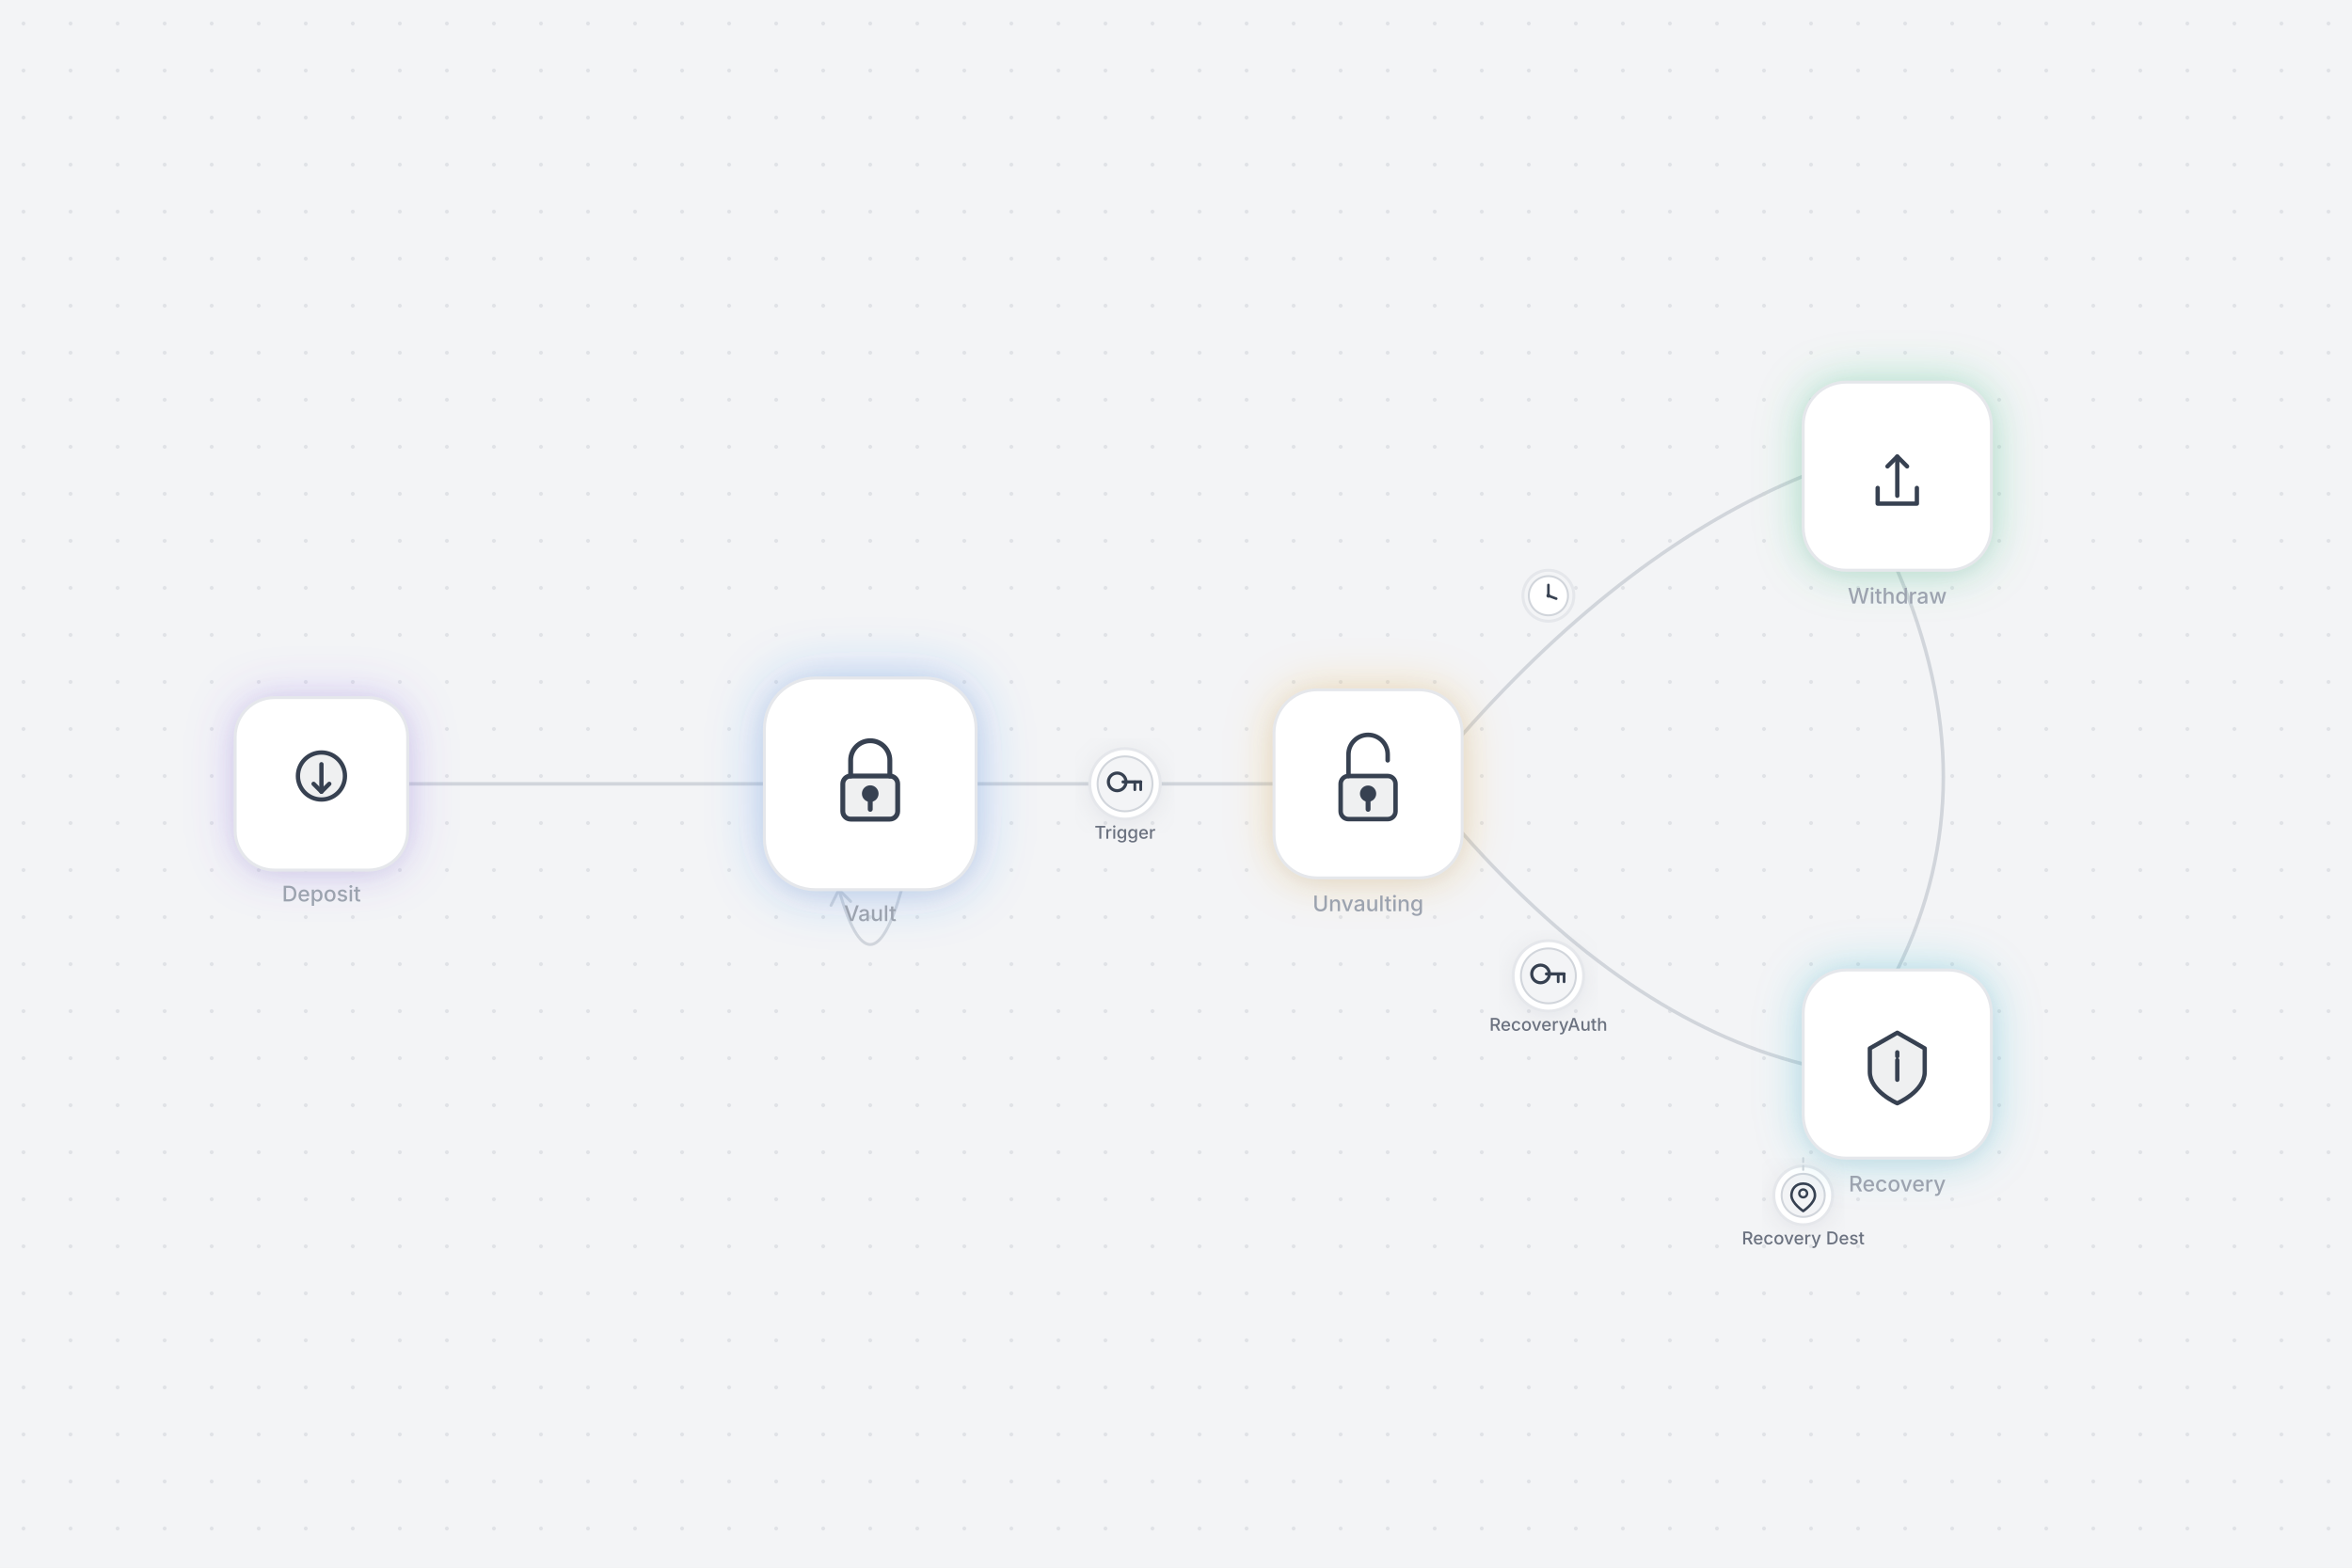
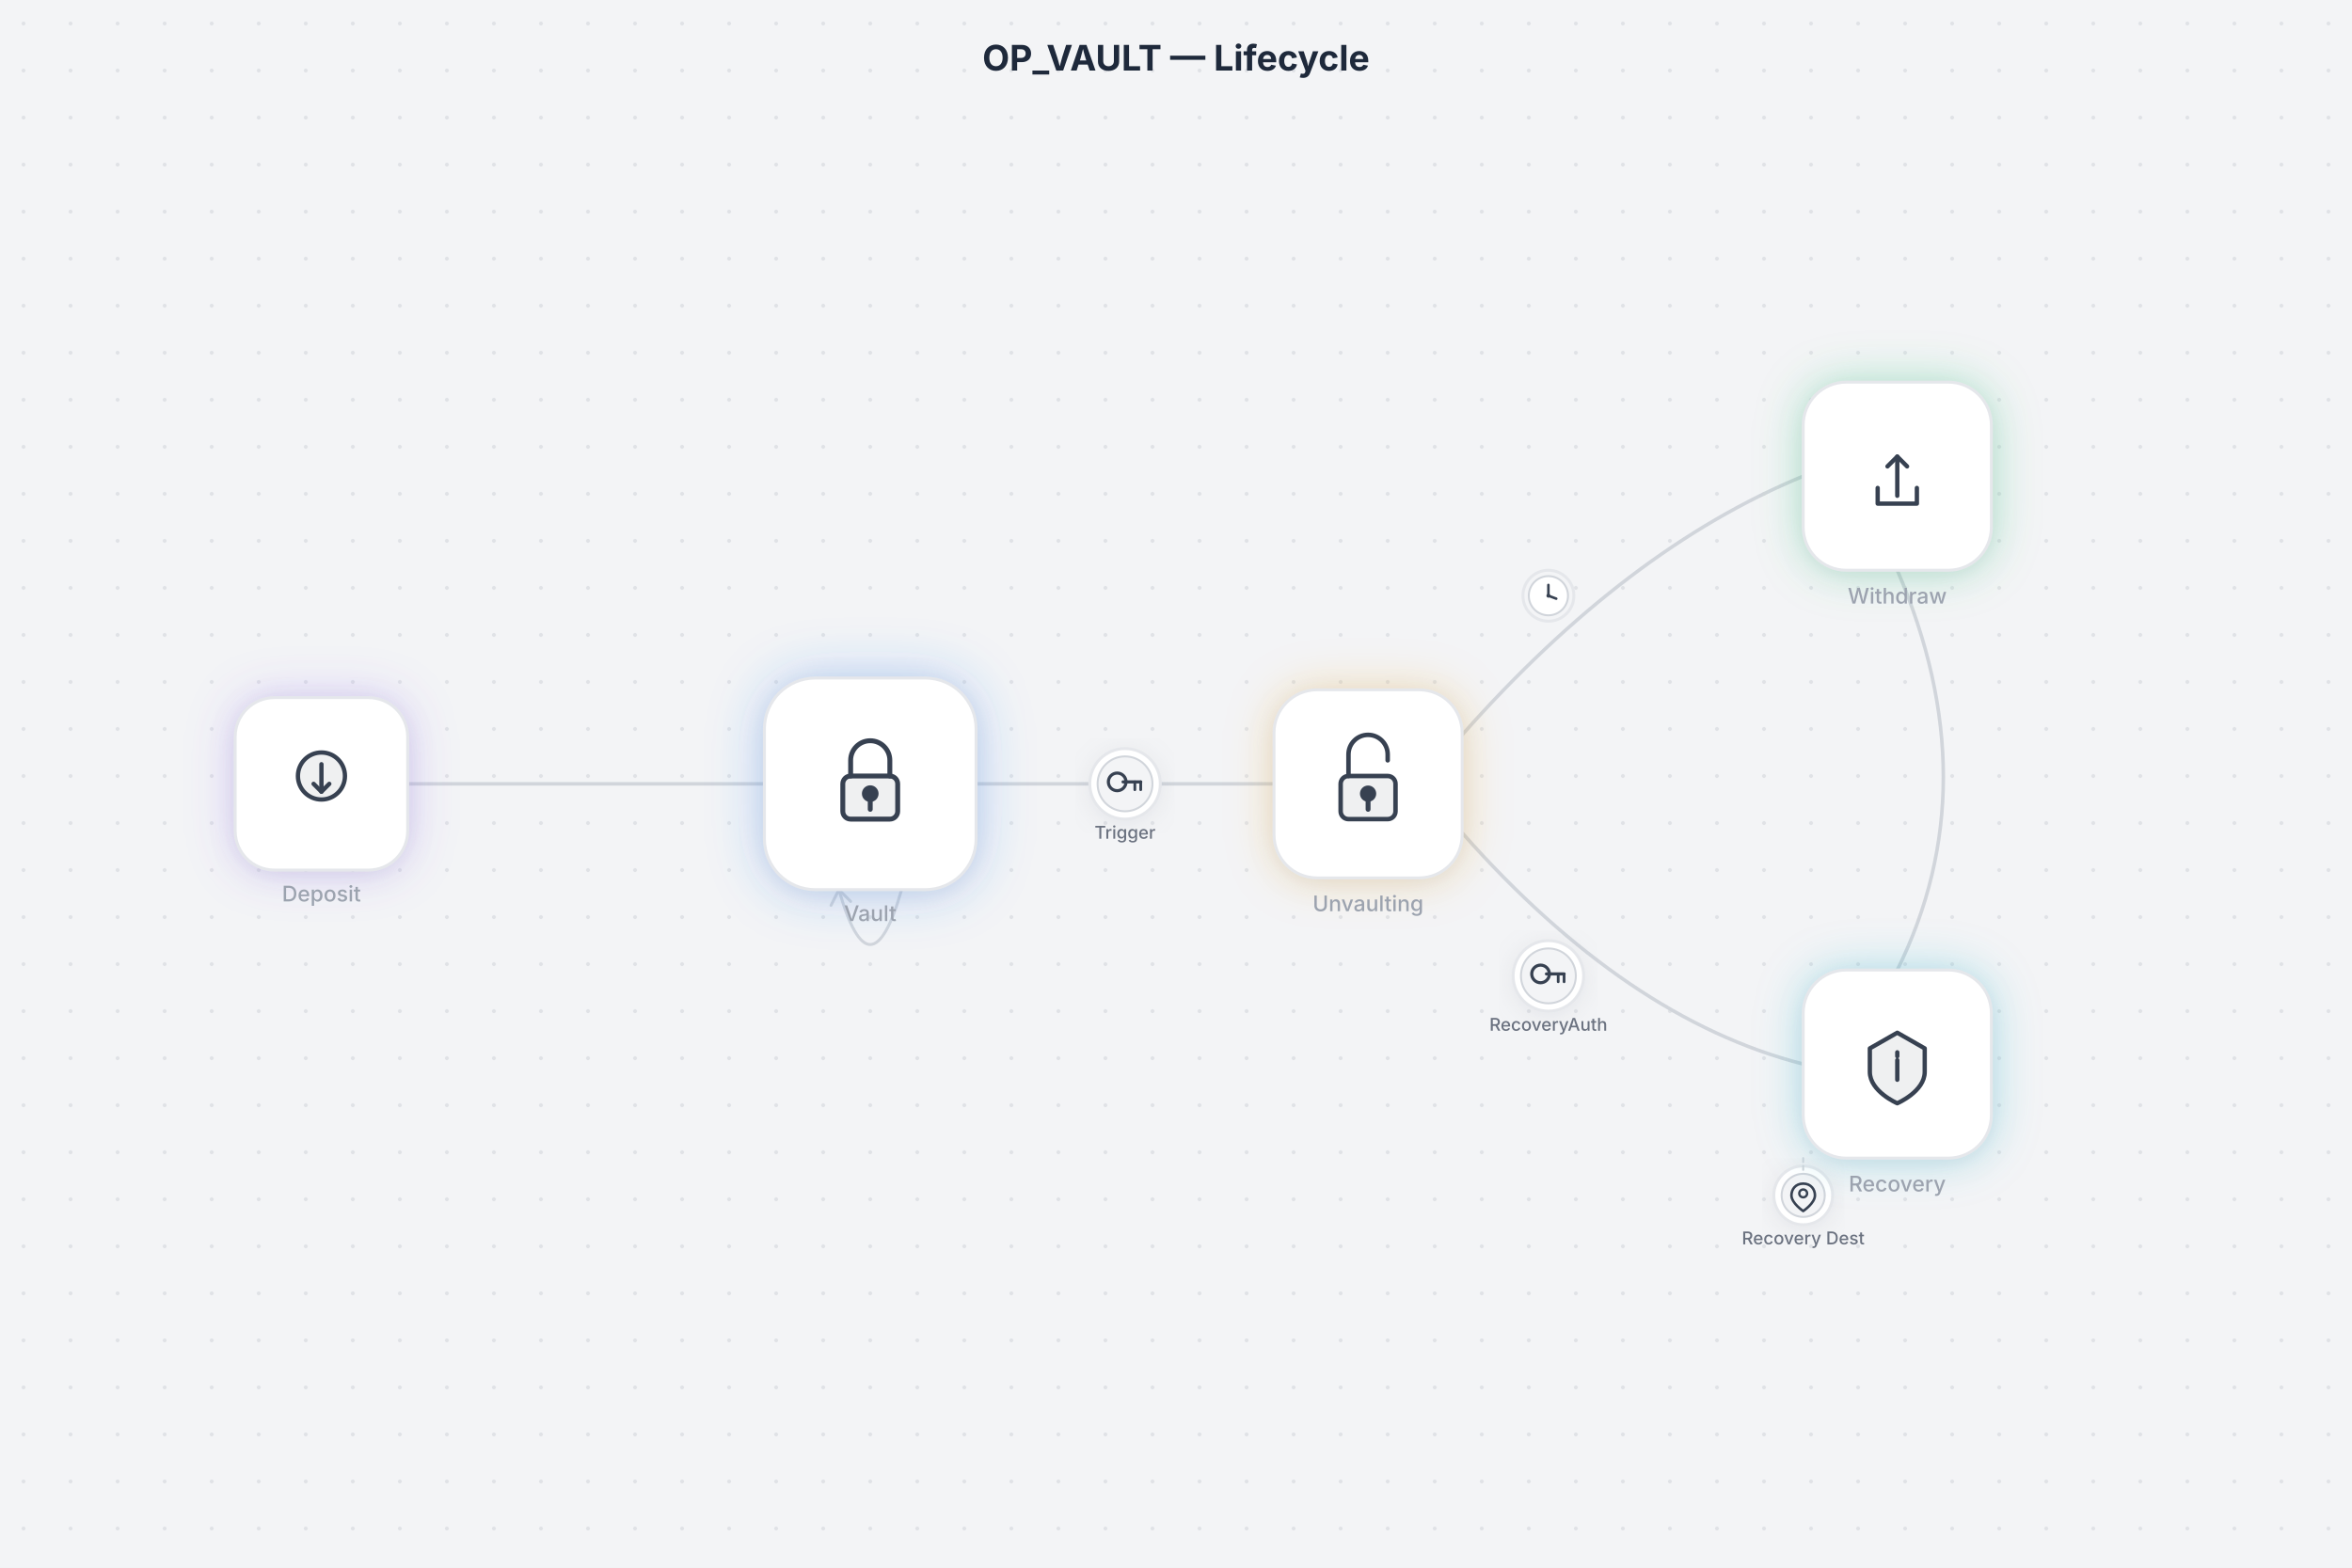
<svg xmlns="http://www.w3.org/2000/svg" viewBox="0 0 1200 800" width="1200" height="800" font-family="system-ui, -apple-system, sans-serif">
  <defs>
    <pattern id="dots" width="24" height="24" patternUnits="userSpaceOnUse">
      <circle cx="12" cy="12" r="1" fill="#c9cdd3" opacity="0.45" />
    </pattern>
    <filter id="cardShadow" x="-20%" y="-20%" width="140%" height="140%">
      <feDropShadow dx="0" dy="2" stdDeviation="6" flood-color="#9ca3b0" flood-opacity="0.18" />
    </filter>
    <filter id="activeGlow" x="-50%" y="-50%" width="200%" height="200%">
      <feDropShadow dx="0" dy="0" stdDeviation="18" flood-color="#ffffff" flood-opacity="0.55" />
      <feDropShadow dx="0" dy="0" stdDeviation="10" flood-color="#e0e7ff" flood-opacity="0.4" />
    </filter>
    <filter id="purpleGlow" x="-40%" y="-40%" width="180%" height="180%">
      <feDropShadow dx="0" dy="0" stdDeviation="12" flood-color="#8b5cf6" flood-opacity="0.3" />
    </filter>
    <filter id="blueGlow" x="-40%" y="-40%" width="180%" height="180%">
      <feDropShadow dx="0" dy="0" stdDeviation="14" flood-color="#3b82f6" flood-opacity="0.35" />
    </filter>
    <filter id="amberGlow" x="-40%" y="-40%" width="180%" height="180%">
      <feDropShadow dx="0" dy="0" stdDeviation="12" flood-color="#f59e0b" flood-opacity="0.28" />
    </filter>
    <filter id="greenGlow" x="-40%" y="-40%" width="180%" height="180%">
      <feDropShadow dx="0" dy="0" stdDeviation="12" flood-color="#22c55e" flood-opacity="0.3" />
    </filter>
    <filter id="cyanGlow" x="-40%" y="-40%" width="180%" height="180%">
      <feDropShadow dx="0" dy="0" stdDeviation="12" flood-color="#06b6d4" flood-opacity="0.3" />
    </filter>
    <linearGradient id="purpleGrad" x1="0" y1="0" x2="1" y2="1">
      <stop offset="0%" stop-color="#8b5cf6" />
      <stop offset="100%" stop-color="#6d28d9" />
    </linearGradient>
    <linearGradient id="blueGrad" x1="0" y1="0" x2="1" y2="1">
      <stop offset="0%" stop-color="#3b82f6" />
      <stop offset="100%" stop-color="#1d4ed8" />
    </linearGradient>
    <linearGradient id="amberGrad" x1="0" y1="0" x2="1" y2="1">
      <stop offset="0%" stop-color="#f59e0b" />
      <stop offset="100%" stop-color="#d97706" />
    </linearGradient>
    <linearGradient id="greenGrad" x1="0" y1="0" x2="1" y2="1">
      <stop offset="0%" stop-color="#22c55e" />
      <stop offset="100%" stop-color="#16a34a" />
    </linearGradient>
    <linearGradient id="cyanGrad" x1="0" y1="0" x2="1" y2="1">
      <stop offset="0%" stop-color="#06b6d4" />
      <stop offset="100%" stop-color="#0891b2" />
    </linearGradient>
  </defs>
  <rect width="1200" height="800" fill="#f3f4f6" />
  <rect width="1200" height="800" fill="url(#dots)" />
+   <text x="600" y="36" fill="#1e293b" font-size="18" text-anchor="middle" font-weight="700">OP_VAULT — Lifecycle</text>
  <line x1="208" y1="400" x2="390" y2="400" stroke="#d1d5db" stroke-width="1.8" stroke-linecap="round" />
  <line x1="498" y1="400" x2="650" y2="400" stroke="#d1d5db" stroke-width="1.8" stroke-linecap="round" />
  <path d="M746,375 Q830,280 920,243" stroke="#d1d5db" stroke-width="1.8" stroke-linecap="round" fill="none" />
  <path d="M746,425 Q830,520 920,543" stroke="#d1d5db" stroke-width="1.8" stroke-linecap="round" fill="none" />
  <path d="M968,291 Q1015,400 968,495" stroke="#d1d5db" stroke-width="1.8" stroke-linecap="round" fill="none" />
  <path d="M460,454 Q444,510 428,454" stroke="#d1d5db" stroke-width="1.5" stroke-linecap="round" fill="none" />
  <path d="M428,454 L424,462 M428,454 L434,460" stroke="#d1d5db" stroke-width="1.5" stroke-linecap="round" fill="none" />
  <line x1="208" y1="400" x2="390" y2="400" stroke="#8b5cf6" stroke-width="2.2" stroke-dasharray="8,6" stroke-linecap="round" opacity="0">
    <animate attributeName="opacity" values="0;0;0.55;0.55;0;0" keyTimes="0;0.04;0.05;0.17;0.18;1" dur="16s" repeatCount="indefinite" />
    <animate attributeName="stroke-dashoffset" from="0" to="-14" dur="0.4s" repeatCount="indefinite" />
  </line>
  <line x1="498" y1="400" x2="650" y2="400" stroke="#3b82f6" stroke-width="2.2" stroke-dasharray="8,6" stroke-linecap="round" opacity="0">
    <animate attributeName="opacity" values="0;0;0.55;0.55;0;0" keyTimes="0;0.20;0.21;0.37;0.38;1" dur="16s" repeatCount="indefinite" />
    <animate attributeName="stroke-dashoffset" from="0" to="-14" dur="0.4s" repeatCount="indefinite" />
  </line>
  <path d="M460,454 Q444,510 428,454" stroke="#3b82f6" stroke-width="1.8" stroke-dasharray="6,5" stroke-linecap="round" fill="none" opacity="0">
    <animate attributeName="opacity" values="0;0;0.45;0.45;0;0" keyTimes="0;0.22;0.25;0.35;0.38;1" dur="16s" repeatCount="indefinite" />
    <animate attributeName="stroke-dashoffset" from="0" to="-11" dur="0.5s" repeatCount="indefinite" />
  </path>
  <path d="M746,375 Q830,280 920,243" stroke="#f59e0b" stroke-width="2.2" stroke-dasharray="8,6" stroke-linecap="round" fill="none" opacity="0">
    <animate attributeName="opacity" values="0;0;0.55;0.55;0;0" keyTimes="0;0.40;0.42;0.60;0.62;1" dur="16s" repeatCount="indefinite" />
    <animate attributeName="stroke-dashoffset" from="0" to="-14" dur="0.8s" repeatCount="indefinite" />
  </path>
  <path d="M746,425 Q830,520 920,543" stroke="#06b6d4" stroke-width="2.2" stroke-dasharray="8,6" stroke-linecap="round" fill="none" opacity="0">
    <animate attributeName="opacity" values="0;0;0.55;0.55;0;0" keyTimes="0;0.48;0.50;0.60;0.62;1" dur="16s" repeatCount="indefinite" />
    <animate attributeName="stroke-dashoffset" from="0" to="-14" dur="0.35s" repeatCount="indefinite" />
  </path>
  <path d="M968,291 Q1015,400 968,495" stroke="#ef4444" stroke-width="2.2" stroke-dasharray="8,6" stroke-linecap="round" fill="none" opacity="0">
    <animate attributeName="opacity" values="0;0;0.6;0.6;0;0" keyTimes="0;0.65;0.68;0.79;0.82;1" dur="16s" repeatCount="indefinite" />
    <animate attributeName="stroke-dashoffset" from="0" to="-14" dur="0.35s" repeatCount="indefinite" />
  </path>
  <g transform="translate(574, 400)">
    <circle cx="0" cy="0" r="18" fill="white" stroke="#e5e7eb" stroke-width="1.5" filter="url(#cardShadow)" />
    <circle cx="0" cy="0" r="14" fill="#f3f4f6" stroke="#d1d5db" stroke-width="1" />
    <g stroke="#374151" stroke-linecap="round" fill="none">
      <circle cx="-4" cy="-1" r="4.5" stroke-width="1.6" />
      <line x1="-1" y1="-1" x2="8" y2="-1" stroke-width="1.6" />
      <line x1="5" y1="-1" x2="5" y2="3" stroke-width="1.4" />
      <line x1="8" y1="-1" x2="8" y2="3" stroke-width="1.4" />
    </g>
    <circle cx="0" cy="0" r="14" fill="#3b82f6" opacity="0">
      <animate attributeName="opacity" values="0;0;0.5;0.5;0;0" keyTimes="0;0.22;0.25;0.35;0.38;1" dur="16s" repeatCount="indefinite" />
    </circle>
    <g stroke="white" stroke-linecap="round" fill="none" opacity="0">
      <animate attributeName="opacity" values="0;0;1;1;0;0" keyTimes="0;0.22;0.25;0.35;0.38;1" dur="16s" repeatCount="indefinite" />
      <circle cx="-4" cy="-1" r="4.5" stroke-width="1.6" />
      <line x1="-1" y1="-1" x2="8" y2="-1" stroke-width="1.6" />
      <line x1="5" y1="-1" x2="5" y2="3" stroke-width="1.4" />
      <line x1="8" y1="-1" x2="8" y2="3" stroke-width="1.4" />
    </g>
    <circle cx="0" cy="0" r="20" fill="none" stroke="#3b82f6" stroke-width="1.5" opacity="0">
      <animate attributeName="opacity" values="0;0;0.4;0.4;0;0" keyTimes="0;0.22;0.25;0.35;0.38;1" dur="16s" repeatCount="indefinite" />
      <animate attributeName="r" values="20;24;20" dur="1.2s" repeatCount="indefinite" />
    </circle>
  </g>
  <text x="574" y="428" fill="#6b7280" font-size="9" text-anchor="middle" font-weight="500">Trigger</text>
  <g transform="translate(790, 304)">
    <circle cx="0" cy="0" r="13" fill="#f3f4f6" stroke="#e5e7eb" stroke-width="1.5" />
    <circle cx="0" cy="0" r="10" fill="white" stroke="#d1d5db" stroke-width="1" />
    <line x1="0" y1="0" x2="0" y2="-5.5" stroke="#374151" stroke-width="1.3" stroke-linecap="round" />
    <line x1="0" y1="0" x2="4" y2="1.5" stroke="#374151" stroke-width="1.3" stroke-linecap="round">
      <animateTransform attributeName="transform" type="rotate" values="0;0;0;360;360;0;0" keyTimes="0;0.40;0.42;0.60;0.62;0.65;1" dur="16s" repeatCount="indefinite" />
    </line>
    <circle cx="0" cy="0" r="1" fill="#374151" />
  </g>
  <g transform="translate(790, 498)">
    <circle cx="0" cy="0" r="18" fill="white" stroke="#e5e7eb" stroke-width="1.5" filter="url(#cardShadow)" />
    <circle cx="0" cy="0" r="14" fill="#f3f4f6" stroke="#d1d5db" stroke-width="1" />
    <g stroke="#374151" stroke-linecap="round" fill="none">
      <circle cx="-4" cy="-1" r="4.5" stroke-width="1.6" />
      <line x1="-1" y1="-1" x2="8" y2="-1" stroke-width="1.6" />
      <line x1="5" y1="-1" x2="5" y2="3" stroke-width="1.4" />
      <line x1="8" y1="-1" x2="8" y2="3" stroke-width="1.4" />
    </g>
    <circle cx="0" cy="0" r="14" fill="#06b6d4" opacity="0">
      <animate attributeName="opacity" values="0;0;0.5;0.3;0.5;0.3;0;0" keyTimes="0;0.48;0.50;0.53;0.56;0.59;0.62;1" dur="16s" repeatCount="indefinite" />
    </circle>
    <g stroke="white" stroke-linecap="round" fill="none" opacity="0">
      <animate attributeName="opacity" values="0;0;1;1;0;0" keyTimes="0;0.48;0.50;0.60;0.62;1" dur="16s" repeatCount="indefinite" />
      <circle cx="-4" cy="-1" r="4.5" stroke-width="1.6" />
      <line x1="-1" y1="-1" x2="8" y2="-1" stroke-width="1.6" />
      <line x1="5" y1="-1" x2="5" y2="3" stroke-width="1.4" />
      <line x1="8" y1="-1" x2="8" y2="3" stroke-width="1.4" />
    </g>
    <circle cx="0" cy="0" r="20" fill="none" stroke="#06b6d4" stroke-width="1.5" opacity="0">
      <animate attributeName="opacity" values="0;0;0.4;0.4;0;0" keyTimes="0;0.48;0.50;0.60;0.62;1" dur="16s" repeatCount="indefinite" />
      <animate attributeName="r" values="20;24;20" dur="1.2s" repeatCount="indefinite" />
    </circle>
  </g>
  <text x="790" y="526" fill="#6b7280" font-size="9" text-anchor="middle" font-weight="500">RecoveryAuth</text>
  <g opacity="0">
    <animate attributeName="opacity" values="0;0;1;1;0;0" keyTimes="0;0.04;0.05;0.17;0.18;1" dur="16s" repeatCount="indefinite" />
    <circle r="3.5" fill="#8b5cf6">
      <animate attributeName="opacity" values="0.1;0.8;0.8;0.1" dur="0.7s" repeatCount="indefinite" />
      <animate attributeName="cx" from="208" to="390" dur="0.7s" repeatCount="indefinite" />
      <animate attributeName="cy" from="400" to="400" dur="0.7s" repeatCount="indefinite" />
    </circle>
    <circle r="2" fill="#c4b5fd">
      <animate attributeName="opacity" values="0.1;0.5;0.5;0.1" dur="0.7s" repeatCount="indefinite" begin="0.33s" />
      <animate attributeName="cx" from="208" to="390" dur="0.7s" repeatCount="indefinite" begin="0.33s" />
      <animate attributeName="cy" from="400" to="400" dur="0.7s" repeatCount="indefinite" begin="0.33s" />
    </circle>
  </g>
  <g opacity="0">
    <animate attributeName="opacity" values="0;0;1;1;0;0" keyTimes="0;0.20;0.21;0.37;0.38;1" dur="16s" repeatCount="indefinite" />
    <circle r="4" fill="#3b82f6">
      <animate attributeName="opacity" values="0.1;0.9;0.9;0.1" dur="0.6s" repeatCount="indefinite" />
      <animate attributeName="cx" from="498" to="650" dur="0.6s" repeatCount="indefinite" />
      <animate attributeName="cy" from="400" to="400" dur="0.6s" repeatCount="indefinite" />
    </circle>
    <circle r="2.5" fill="#93c5fd">
      <animate attributeName="opacity" values="0.1;0.6;0.6;0.1" dur="0.6s" repeatCount="indefinite" begin="0.28s" />
      <animate attributeName="cx" from="498" to="650" dur="0.6s" repeatCount="indefinite" begin="0.28s" />
      <animate attributeName="cy" from="400" to="400" dur="0.6s" repeatCount="indefinite" begin="0.28s" />
    </circle>
  </g>
  <g opacity="0">
    <animate attributeName="opacity" values="0;0;1;1;0;0" keyTimes="0;0.40;0.42;0.60;0.62;1" dur="16s" repeatCount="indefinite" />
    <circle r="3.5" fill="#f59e0b">
      <animate attributeName="opacity" values="0.1;0.7;0.7;0.1" dur="1.6s" repeatCount="indefinite" />
      <animateMotion path="M746,375 Q830,280 920,243" dur="1.6s" repeatCount="indefinite" />
    </circle>
    <circle r="2" fill="#fde68a">
      <animate attributeName="opacity" values="0.1;0.4;0.4;0.1" dur="1.6s" repeatCount="indefinite" begin="0.7s" />
      <animateMotion path="M746,375 Q830,280 920,243" dur="1.6s" repeatCount="indefinite" begin="0.7s" />
    </circle>
  </g>
  <g opacity="0">
    <animate attributeName="opacity" values="0;0;1;1;0;0" keyTimes="0;0.48;0.50;0.60;0.62;1" dur="16s" repeatCount="indefinite" />
    <circle r="3.5" fill="#06b6d4">
      <animate attributeName="opacity" values="0.1;0.9;0.9;0.1" dur="0.8s" repeatCount="indefinite" />
      <animateMotion path="M746,425 Q830,520 920,543" dur="0.8s" repeatCount="indefinite" />
    </circle>
    <circle r="2" fill="#67e8f9">
      <animate attributeName="opacity" values="0.1;0.5;0.5;0.1" dur="0.8s" repeatCount="indefinite" begin="0.35s" />
      <animateMotion path="M746,425 Q830,520 920,543" dur="0.8s" repeatCount="indefinite" begin="0.35s" />
    </circle>
  </g>
  <g opacity="0">
    <animate attributeName="opacity" values="0;0;1;1;0;0" keyTimes="0;0.65;0.68;0.79;0.82;1" dur="16s" repeatCount="indefinite" />
    <circle r="3.5" fill="#ef4444">
      <animate attributeName="opacity" values="0.2;0.9;0.9;0.2" dur="0.5s" repeatCount="indefinite" />
      <animateMotion path="M968,291 Q1015,400 968,495" dur="0.5s" repeatCount="indefinite" />
    </circle>
    <circle r="2" fill="#fca5a5">
      <animate attributeName="opacity" values="0.1;0.5;0.5;0.1" dur="0.5s" repeatCount="indefinite" begin="0.22s" />
      <animateMotion path="M968,291 Q1015,400 968,495" dur="0.5s" repeatCount="indefinite" begin="0.22s" />
    </circle>
    <circle r="3" fill="#ef4444">
      <animate attributeName="opacity" values="0.1;0.7;0.7;0.1" dur="0.6s" repeatCount="indefinite" begin="0.15s" />
      <animateMotion path="M968,291 Q1015,400 968,495" dur="0.6s" repeatCount="indefinite" begin="0.15s" />
    </circle>
  </g>
  <g aria-label="Deposit funds">
    <g transform="translate(120, 356)">
      <rect x="0" y="0" width="88" height="88" rx="20" fill="url(#purpleGrad)" filter="url(#purpleGlow)" />
      <g transform="translate(44, 44)" stroke="white" stroke-width="2.2" stroke-linecap="round" stroke-linejoin="round" fill="none">
        <circle cx="0" cy="-4" r="12" fill="rgba(255,255,255,0.15)" stroke="white" />
        <line x1="0" y1="-10" x2="0" y2="4" />
        <path d="M-4,0 L0,4 L4,0" />
      </g>
      <rect x="0" y="0" width="88" height="88" rx="20" fill="white" stroke="#e5e7eb" stroke-width="1.5" filter="url(#cardShadow)">
        <animate attributeName="opacity" values="1;1;0;0;1;1" keyTimes="0;0.03;0.06;0.18;0.22;1" dur="16s" repeatCount="indefinite" />
      </rect>
      <g transform="translate(44, 44)" stroke="#374151" stroke-width="2.2" stroke-linecap="round" stroke-linejoin="round" fill="none">
        <animate attributeName="opacity" values="1;1;0;0;1;1" keyTimes="0;0.03;0.06;0.18;0.22;1" dur="16s" repeatCount="indefinite" />
        <circle cx="0" cy="-4" r="12" fill="rgba(55,65,81,0.08)" stroke="#374151" />
        <line x1="0" y1="-10" x2="0" y2="4" />
        <path d="M-4,0 L0,4 L4,0" />
      </g>
      <rect x="-4" y="-4" width="96" height="96" rx="24" fill="none" stroke="white" stroke-width="2" opacity="0" filter="url(#activeGlow)">
        <animate attributeName="opacity" values="0;0;0.6;0.6;0;0" keyTimes="0;0.03;0.05;0.12;0.16;1" dur="16s" repeatCount="indefinite" />
      </rect>
      <rect x="-4" y="-4" width="96" height="96" rx="24" fill="none" stroke="white" stroke-width="1.5" opacity="0">
        <animate attributeName="opacity" values="0;0;0.4;0.4;0;0" keyTimes="0;0.03;0.05;0.12;0.16;1" dur="16s" repeatCount="indefinite" />
        <animate attributeName="x" values="-4;-8;-4" dur="1.2s" repeatCount="indefinite" />
        <animate attributeName="y" values="-4;-8;-4" dur="1.2s" repeatCount="indefinite" />
        <animate attributeName="width" values="96;104;96" dur="1.2s" repeatCount="indefinite" />
        <animate attributeName="height" values="96;104;96" dur="1.2s" repeatCount="indefinite" />
      </rect>
    </g>
    <text x="164" y="460" fill="#9ca3af" font-size="11" text-anchor="middle" font-weight="500">Deposit</text>
  </g>
  <g aria-label="OP_VAULT contract">
    <g transform="translate(390, 346)">
      <rect x="0" y="0" width="108" height="108" rx="26" fill="url(#blueGrad)" filter="url(#blueGlow)" />
      <g transform="translate(54, 54)" stroke="white" stroke-width="2.5" stroke-linecap="round" stroke-linejoin="round" fill="none">
        <path d="M-10,-4 L-10,-12 A10,10 0 0,1 10,-12 L10,-4" />
        <rect x="-14" y="-4" width="28" height="22" rx="4" fill="rgba(255,255,255,0.15)" stroke="white" />
        <circle cx="0" cy="5" r="3" fill="white" />
        <line x1="0" y1="8" x2="0" y2="13" stroke="white" stroke-width="2.5" />
      </g>
      <rect x="0" y="0" width="108" height="108" rx="26" fill="white" stroke="#e5e7eb" stroke-width="1.5" filter="url(#cardShadow)">
        <animate attributeName="opacity" values="1;1;0;0;1;1" keyTimes="0;0.13;0.17;0.72;0.85;1" dur="16s" repeatCount="indefinite" />
      </rect>
      <g transform="translate(54, 54)" stroke="#374151" stroke-width="2.5" stroke-linecap="round" stroke-linejoin="round" fill="none">
        <animate attributeName="opacity" values="1;1;0;0;1;1" keyTimes="0;0.13;0.17;0.72;0.85;1" dur="16s" repeatCount="indefinite" />
        <path d="M-10,-4 L-10,-12 A10,10 0 0,1 10,-12 L10,-4" />
        <rect x="-14" y="-4" width="28" height="22" rx="4" fill="rgba(55,65,81,0.08)" stroke="#374151" />
        <circle cx="0" cy="5" r="3" fill="#374151" />
        <line x1="0" y1="8" x2="0" y2="13" stroke="#374151" stroke-width="2.5" />
      </g>
      <rect x="-6" y="-6" width="120" height="120" rx="32" fill="none" stroke="white" stroke-width="2" opacity="0" filter="url(#activeGlow)">
        <animate attributeName="opacity" values="0;0;0.7;0.7;0;0" keyTimes="0;0.13;0.16;0.24;0.28;1" dur="16s" repeatCount="indefinite" />
      </rect>
      <rect x="-6" y="-6" width="120" height="120" rx="32" fill="none" stroke="white" stroke-width="1.5" opacity="0">
        <animate attributeName="opacity" values="0;0;0.5;0.5;0;0" keyTimes="0;0.13;0.16;0.24;0.28;1" dur="16s" repeatCount="indefinite" />
        <animate attributeName="x" values="-6;-10;-6" dur="1.4s" repeatCount="indefinite" />
        <animate attributeName="y" values="-6;-10;-6" dur="1.4s" repeatCount="indefinite" />
        <animate attributeName="width" values="120;128;120" dur="1.4s" repeatCount="indefinite" />
        <animate attributeName="height" values="120;128;120" dur="1.4s" repeatCount="indefinite" />
      </rect>
    </g>
    <text x="444" y="470" fill="#9ca3af" font-size="11" text-anchor="middle" font-weight="500">Vault</text>
  </g>
  <g aria-label="Unvaulting state">
    <g transform="translate(650, 352)">
      <rect x="0" y="0" width="96" height="96" rx="22" fill="url(#amberGrad)" filter="url(#amberGlow)" />
      <g transform="translate(48, 48)" stroke="white" stroke-width="2.3" stroke-linecap="round" stroke-linejoin="round" fill="none">
        <path d="M-10,-4 L-10,-15 A10,10 0 0,1 10,-15 L10,-12" />
        <rect x="-14" y="-4" width="28" height="22" rx="4" fill="rgba(255,255,255,0.15)" stroke="white" />
        <circle cx="0" cy="5" r="3" fill="white" />
        <line x1="0" y1="8" x2="0" y2="13" stroke="white" stroke-width="2.5" />
      </g>
      <rect x="0" y="0" width="96" height="96" rx="22" fill="white" stroke="#e5e7eb" stroke-width="1.5" filter="url(#cardShadow)">
        <animate attributeName="opacity" values="1;1;0;0;1;1" keyTimes="0;0.32;0.36;0.72;0.85;1" dur="16s" repeatCount="indefinite" />
      </rect>
      <g transform="translate(48, 48)" stroke="#374151" stroke-width="2.3" stroke-linecap="round" stroke-linejoin="round" fill="none">
        <animate attributeName="opacity" values="1;1;0;0;1;1" keyTimes="0;0.32;0.36;0.72;0.85;1" dur="16s" repeatCount="indefinite" />
        <path d="M-10,-4 L-10,-15 A10,10 0 0,1 10,-15 L10,-12" />
        <rect x="-14" y="-4" width="28" height="22" rx="4" fill="rgba(55,65,81,0.08)" stroke="#374151" />
        <circle cx="0" cy="5" r="3" fill="#374151" />
        <line x1="0" y1="8" x2="0" y2="13" stroke="#374151" stroke-width="2.5" />
      </g>
      <rect x="-5" y="-5" width="106" height="106" rx="27" fill="none" stroke="white" stroke-width="2" opacity="0" filter="url(#activeGlow)">
        <animate attributeName="opacity" values="0;0;0.7;0.7;0;0" keyTimes="0;0.32;0.34;0.42;0.46;1" dur="16s" repeatCount="indefinite" />
      </rect>
      <rect x="-5" y="-5" width="106" height="106" rx="27" fill="none" stroke="white" stroke-width="1.5" opacity="0">
        <animate attributeName="opacity" values="0;0;0.5;0.5;0;0" keyTimes="0;0.32;0.34;0.42;0.46;1" dur="16s" repeatCount="indefinite" />
        <animate attributeName="x" values="-5;-9;-5" dur="1.2s" repeatCount="indefinite" />
        <animate attributeName="y" values="-5;-9;-5" dur="1.2s" repeatCount="indefinite" />
        <animate attributeName="width" values="106;114;106" dur="1.2s" repeatCount="indefinite" />
        <animate attributeName="height" values="106;114;106" dur="1.2s" repeatCount="indefinite" />
      </rect>
    </g>
    <text x="698" y="465" fill="#9ca3af" font-size="11" text-anchor="middle" font-weight="500">Unvaulting</text>
  </g>
  <g aria-label="Withdraw destination">
    <g transform="translate(920, 195)">
      <rect x="0" y="0" width="96" height="96" rx="22" fill="url(#greenGrad)" filter="url(#greenGlow)" />
      <g transform="translate(48, 48)" stroke="white" stroke-width="2.2" stroke-linecap="round" stroke-linejoin="round" fill="none">
        <line x1="0" y1="10" x2="0" y2="-10" />
        <path d="M-5,-5 L0,-10 L5,-5" />
        <path d="M-10,6 L-10,14 L10,14 L10,6" />
      </g>
      <rect x="0" y="0" width="96" height="96" rx="22" fill="white" stroke="#e5e7eb" stroke-width="1.5" filter="url(#cardShadow)">
        <animate attributeName="opacity" values="1;1;0;0;0.75;0.75;1;1" keyTimes="0;0.50;0.55;0.62;0.68;0.82;0.88;1" dur="16s" repeatCount="indefinite" />
      </rect>
      <g transform="translate(48, 48)" stroke="#374151" stroke-width="2.2" stroke-linecap="round" stroke-linejoin="round" fill="none">
        <animate attributeName="opacity" values="1;1;0;0;0.75;0.75;1;1" keyTimes="0;0.50;0.55;0.62;0.68;0.82;0.88;1" dur="16s" repeatCount="indefinite" />
        <line x1="0" y1="10" x2="0" y2="-10" />
        <path d="M-5,-5 L0,-10 L5,-5" />
        <path d="M-10,6 L-10,14 L10,14 L10,6" />
      </g>
      <rect x="-5" y="-5" width="106" height="106" rx="27" fill="none" stroke="white" stroke-width="2" opacity="0" filter="url(#activeGlow)">
        <animate attributeName="opacity" values="0;0;0.6;0.6;0;0" keyTimes="0;0.50;0.53;0.58;0.62;1" dur="16s" repeatCount="indefinite" />
      </rect>
      <rect x="-5" y="-5" width="106" height="106" rx="27" fill="none" stroke="white" stroke-width="1.5" opacity="0">
        <animate attributeName="opacity" values="0;0;0.4;0.4;0;0" keyTimes="0;0.50;0.53;0.58;0.62;1" dur="16s" repeatCount="indefinite" />
        <animate attributeName="x" values="-5;-9;-5" dur="1.2s" repeatCount="indefinite" />
        <animate attributeName="y" values="-5;-9;-5" dur="1.2s" repeatCount="indefinite" />
        <animate attributeName="width" values="106;114;106" dur="1.2s" repeatCount="indefinite" />
        <animate attributeName="height" values="106;114;106" dur="1.2s" repeatCount="indefinite" />
      </rect>
      <rect x="-3" y="-3" width="102" height="102" rx="25" fill="none" stroke="#ef4444" stroke-width="2.5" opacity="0">
        <animate attributeName="opacity" values="0;0;0.8;0;0.7;0;0" keyTimes="0;0.62;0.64;0.66;0.68;0.70;1" dur="16s" repeatCount="indefinite" />
      </rect>
    </g>
    <text x="968" y="308" fill="#9ca3af" font-size="11" text-anchor="middle" font-weight="500">Withdraw</text>
  </g>
  <g transform="translate(920, 610)">
    <circle cx="0" cy="0" r="15" fill="white" stroke="#e5e7eb" stroke-width="1.5" filter="url(#cardShadow)" />
    <circle cx="0" cy="0" r="11" fill="#f3f4f6" stroke="#d1d5db" stroke-width="1" />
    <g stroke="#374151" stroke-linecap="round" stroke-linejoin="round" fill="none">
      <path d="M0,-6 C-4,-6 -6,-3 -6,0 C-6,4 0,8 0,8 C0,8 6,4 6,0 C6,-3 4,-6 0,-6 Z" stroke-width="1.3" />
      <circle cx="0" cy="-1" r="2" stroke-width="1.2" />
    </g>
    <circle cx="0" cy="0" r="11" fill="#ef4444" opacity="0">
      <animate attributeName="opacity" values="0;0;0.3;0.3;0;0" keyTimes="0;0.65;0.68;0.79;0.82;1" dur="16s" repeatCount="indefinite" />
    </circle>
    <g stroke="white" stroke-linecap="round" stroke-linejoin="round" fill="none" opacity="0">
      <animate attributeName="opacity" values="0;0;1;1;0;0" keyTimes="0;0.65;0.68;0.79;0.82;1" dur="16s" repeatCount="indefinite" />
      <path d="M0,-6 C-4,-6 -6,-3 -6,0 C-6,4 0,8 0,8 C0,8 6,4 6,0 C6,-3 4,-6 0,-6 Z" stroke-width="1.3" />
      <circle cx="0" cy="-1" r="2" stroke-width="1.2" />
    </g>
  </g>
  <line x1="920" y1="591" x2="920" y2="598" stroke="#d1d5db" stroke-width="1" stroke-dasharray="2,2" stroke-linecap="round" />
  <text x="920" y="635" fill="#6b7280" font-size="9" text-anchor="middle" font-weight="500">Recovery Dest</text>
  <g aria-label="Recovery destination">
    <g transform="translate(920, 495)">
      <rect x="0" y="0" width="96" height="96" rx="22" fill="url(#cyanGrad)" filter="url(#cyanGlow)" />
      <g transform="translate(48, 48)" stroke="white" stroke-width="2.2" stroke-linecap="round" stroke-linejoin="round" fill="none">
        <path d="M0,-16 L14,-8 L14,4 C14,14 0,20 0,20 C0,20 -14,14 -14,4 L-14,-8 Z" fill="rgba(255,255,255,0.15)" />
        <line x1="0" y1="-2" x2="0" y2="8" />
        <line x1="0" y1="-6" x2="0" y2="-4" />
      </g>
      <rect x="0" y="0" width="96" height="96" rx="22" fill="white" stroke="#e5e7eb" stroke-width="1.5" filter="url(#cardShadow)">
        <animate attributeName="opacity" values="1;1;0;0;0;1;1" keyTimes="0;0.52;0.57;0.62;0.82;0.88;1" dur="16s" repeatCount="indefinite" />
      </rect>
      <g transform="translate(48, 48)" stroke="#374151" stroke-width="2.2" stroke-linecap="round" stroke-linejoin="round" fill="none">
        <animate attributeName="opacity" values="1;1;0;0;0;1;1" keyTimes="0;0.52;0.57;0.62;0.82;0.88;1" dur="16s" repeatCount="indefinite" />
        <path d="M0,-16 L14,-8 L14,4 C14,14 0,20 0,20 C0,20 -14,14 -14,4 L-14,-8 Z" fill="rgba(55,65,81,0.08)" />
        <line x1="0" y1="-2" x2="0" y2="8" />
        <line x1="0" y1="-6" x2="0" y2="-4" />
      </g>
      <rect x="-5" y="-5" width="106" height="106" rx="27" fill="none" stroke="white" stroke-width="2" opacity="0" filter="url(#activeGlow)">
        <animate attributeName="opacity" values="0;0;0.6;0.6;0;0" keyTimes="0;0.52;0.55;0.60;0.65;1" dur="16s" repeatCount="indefinite" />
      </rect>
      <rect x="-5" y="-5" width="106" height="106" rx="27" fill="none" stroke="white" stroke-width="1.5" opacity="0">
        <animate attributeName="opacity" values="0;0;0.4;0.4;0;0" keyTimes="0;0.52;0.55;0.60;0.65;1" dur="16s" repeatCount="indefinite" />
        <animate attributeName="x" values="-5;-9;-5" dur="1.2s" repeatCount="indefinite" />
        <animate attributeName="y" values="-5;-9;-5" dur="1.2s" repeatCount="indefinite" />
        <animate attributeName="width" values="106;114;106" dur="1.2s" repeatCount="indefinite" />
        <animate attributeName="height" values="106;114;106" dur="1.2s" repeatCount="indefinite" />
      </rect>
      <rect x="-5" y="-5" width="106" height="106" rx="27" fill="none" stroke="#06b6d4" stroke-width="2.5" opacity="0" filter="url(#cyanGlow)">
        <animate attributeName="opacity" values="0;0;0.7;0.7;0;0" keyTimes="0;0.68;0.72;0.78;0.82;1" dur="16s" repeatCount="indefinite" />
      </rect>
      <rect x="48" y="48" width="0" height="0" rx="0" fill="none" stroke="#06b6d4" stroke-width="2" opacity="0">
        <animate attributeName="opacity" values="0;0;0.6;0;0" keyTimes="0;0.55;0.56;0.62;1" dur="16s" repeatCount="indefinite" />
        <animate attributeName="x" values="48;48;-20;-20" keyTimes="0;0.55;0.62;1" dur="16s" repeatCount="indefinite" />
        <animate attributeName="y" values="48;48;-20;-20" keyTimes="0;0.55;0.62;1" dur="16s" repeatCount="indefinite" />
        <animate attributeName="width" values="0;0;136;136" keyTimes="0;0.55;0.62;1" dur="16s" repeatCount="indefinite" />
        <animate attributeName="height" values="0;0;136;136" keyTimes="0;0.55;0.62;1" dur="16s" repeatCount="indefinite" />
        <animate attributeName="rx" values="0;0;40;40" keyTimes="0;0.55;0.62;1" dur="16s" repeatCount="indefinite" />
      </rect>
      <rect x="48" y="48" width="0" height="0" rx="0" fill="none" stroke="#06b6d4" stroke-width="1.5" opacity="0">
        <animate attributeName="opacity" values="0;0;0.45;0;0" keyTimes="0;0.58;0.59;0.67;1" dur="16s" repeatCount="indefinite" />
        <animate attributeName="x" values="48;48;-25;-25" keyTimes="0;0.58;0.67;1" dur="16s" repeatCount="indefinite" />
        <animate attributeName="y" values="48;48;-25;-25" keyTimes="0;0.58;0.67;1" dur="16s" repeatCount="indefinite" />
        <animate attributeName="width" values="0;0;146;146" keyTimes="0;0.58;0.67;1" dur="16s" repeatCount="indefinite" />
        <animate attributeName="height" values="0;0;146;146" keyTimes="0;0.58;0.67;1" dur="16s" repeatCount="indefinite" />
        <animate attributeName="rx" values="0;0;44;44" keyTimes="0;0.58;0.67;1" dur="16s" repeatCount="indefinite" />
      </rect>
      <rect x="48" y="48" width="0" height="0" rx="0" fill="none" stroke="#06b6d4" stroke-width="1" opacity="0">
        <animate attributeName="opacity" values="0;0;0.3;0;0" keyTimes="0;0.61;0.62;0.72;1" dur="16s" repeatCount="indefinite" />
        <animate attributeName="x" values="48;48;-30;-30" keyTimes="0;0.61;0.72;1" dur="16s" repeatCount="indefinite" />
        <animate attributeName="y" values="48;48;-30;-30" keyTimes="0;0.61;0.72;1" dur="16s" repeatCount="indefinite" />
        <animate attributeName="width" values="0;0;156;156" keyTimes="0;0.61;0.72;1" dur="16s" repeatCount="indefinite" />
        <animate attributeName="height" values="0;0;156;156" keyTimes="0;0.61;0.72;1" dur="16s" repeatCount="indefinite" />
        <animate attributeName="rx" values="0;0;48;48" keyTimes="0;0.61;0.72;1" dur="16s" repeatCount="indefinite" />
      </rect>
    </g>
    <text x="968" y="608" fill="#9ca3af" font-size="11" text-anchor="middle" font-weight="500">Recovery</text>
  </g>
</svg>
